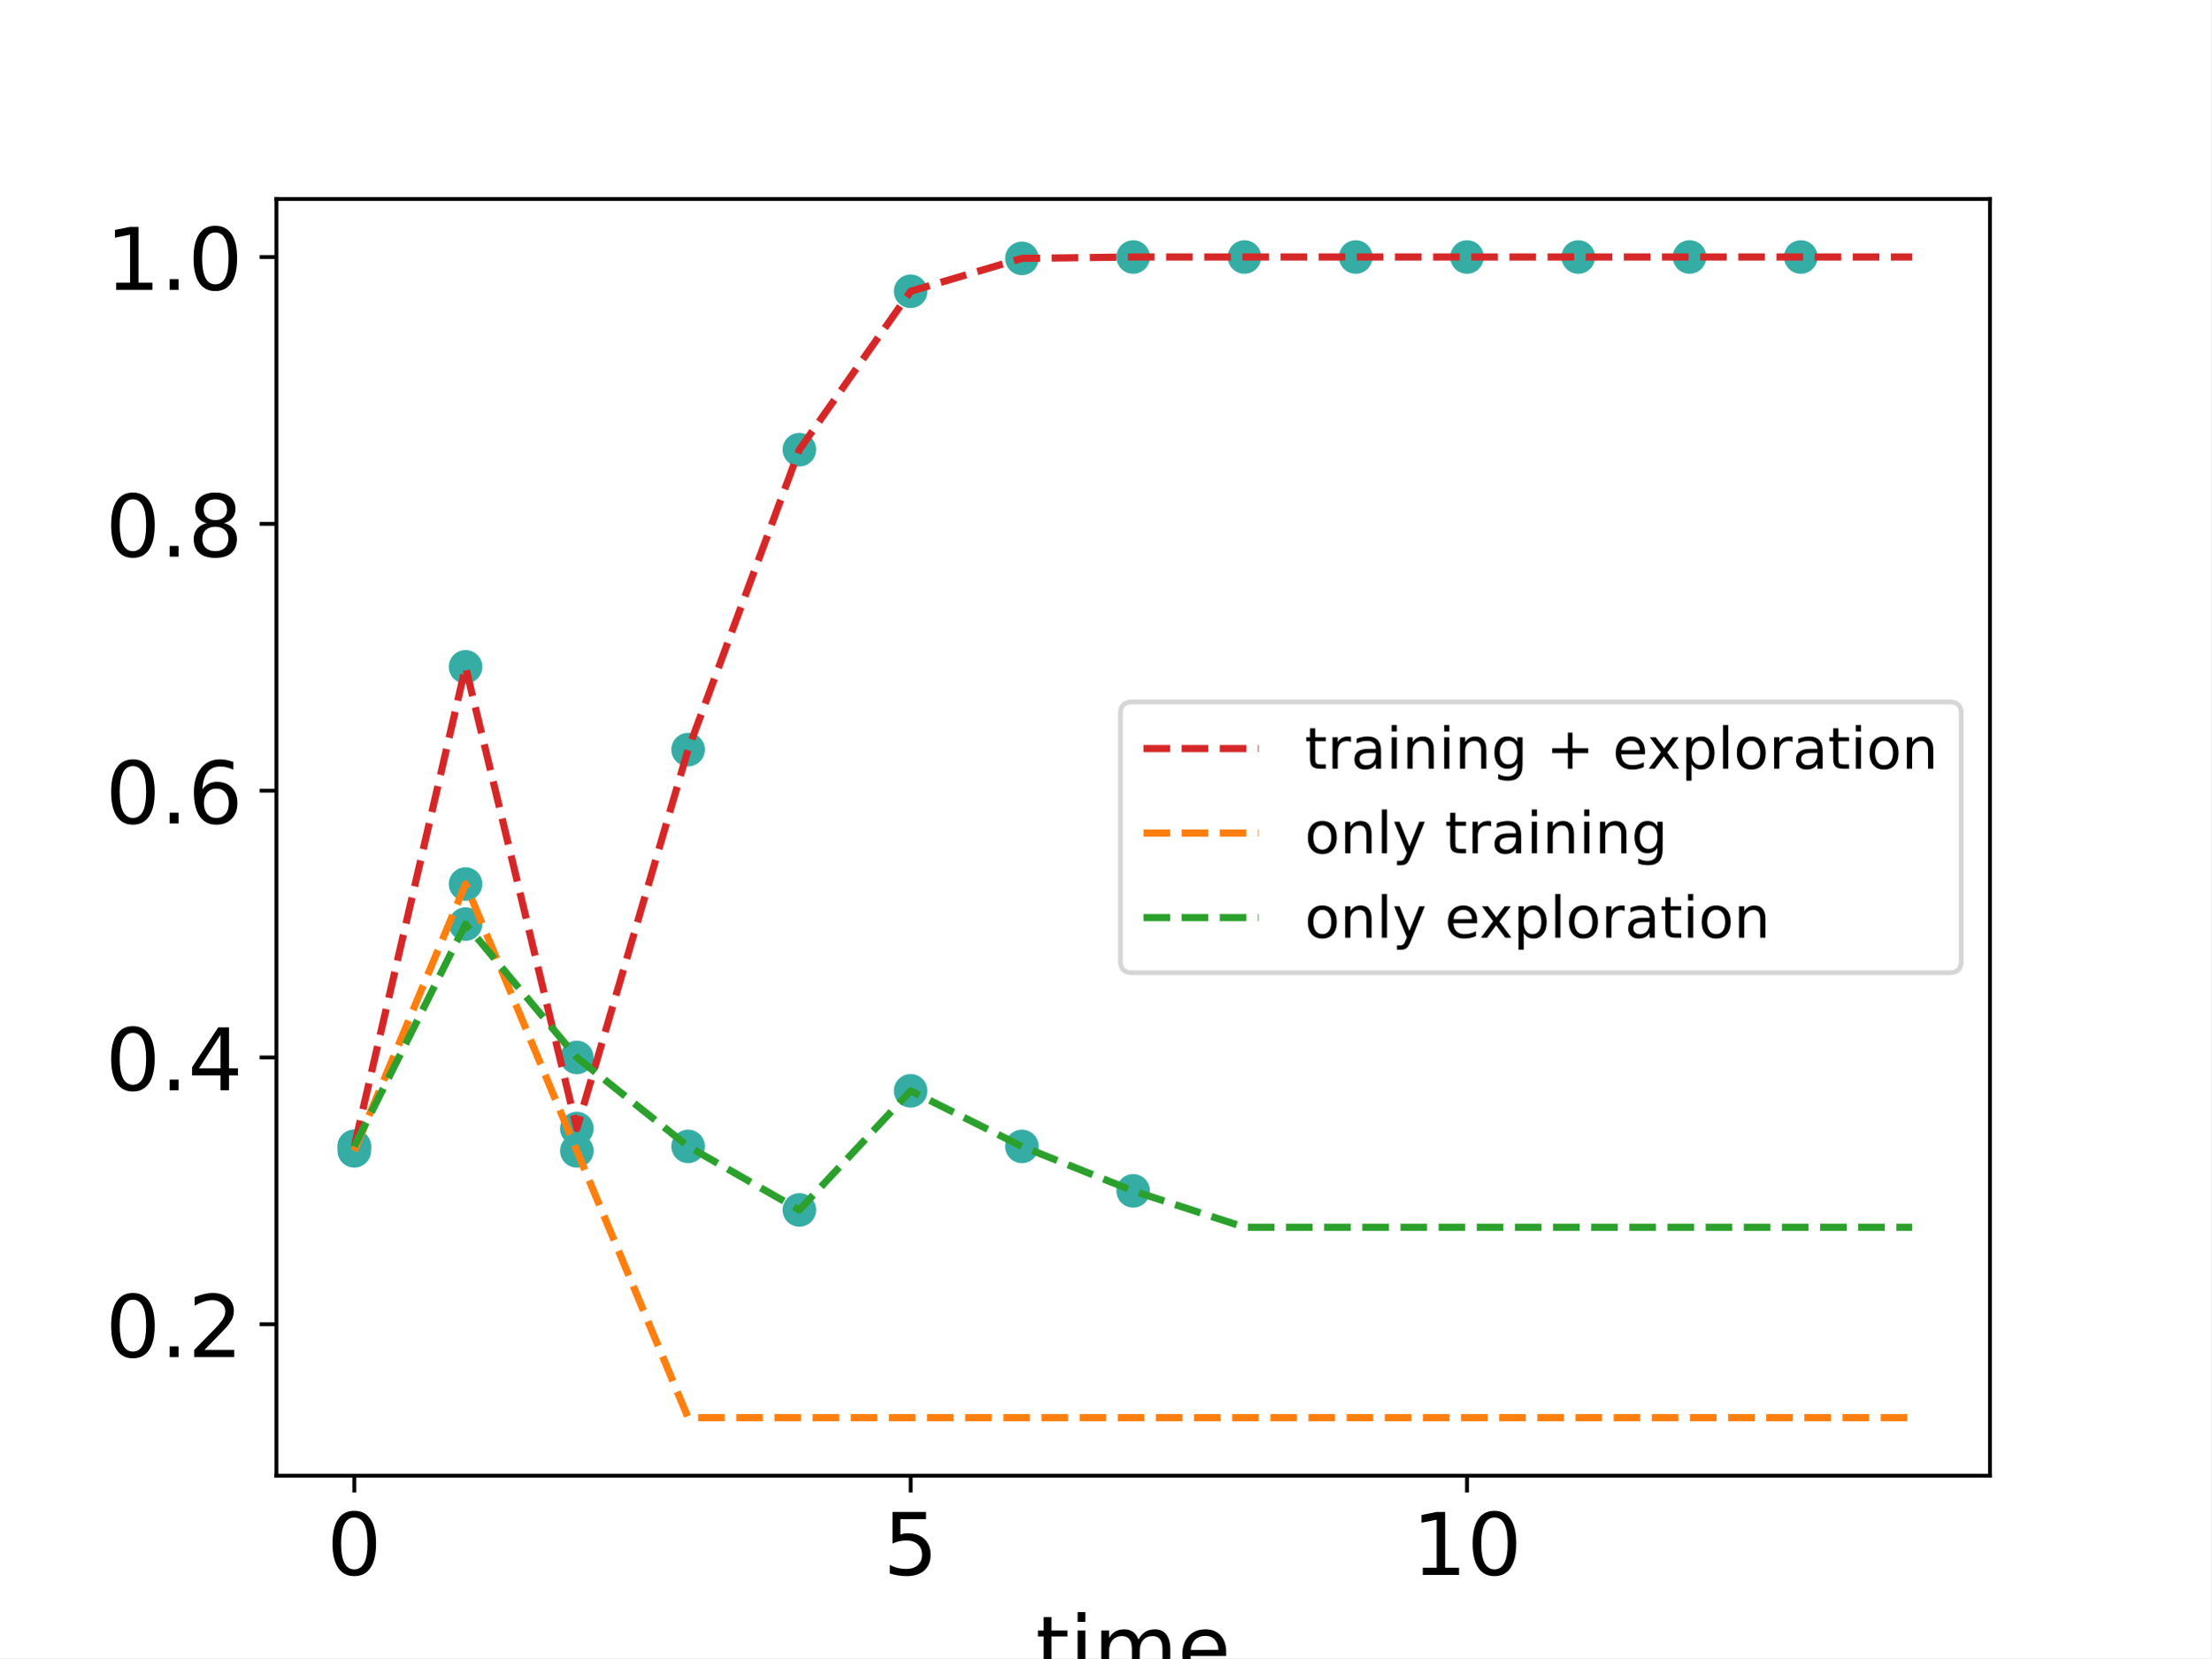
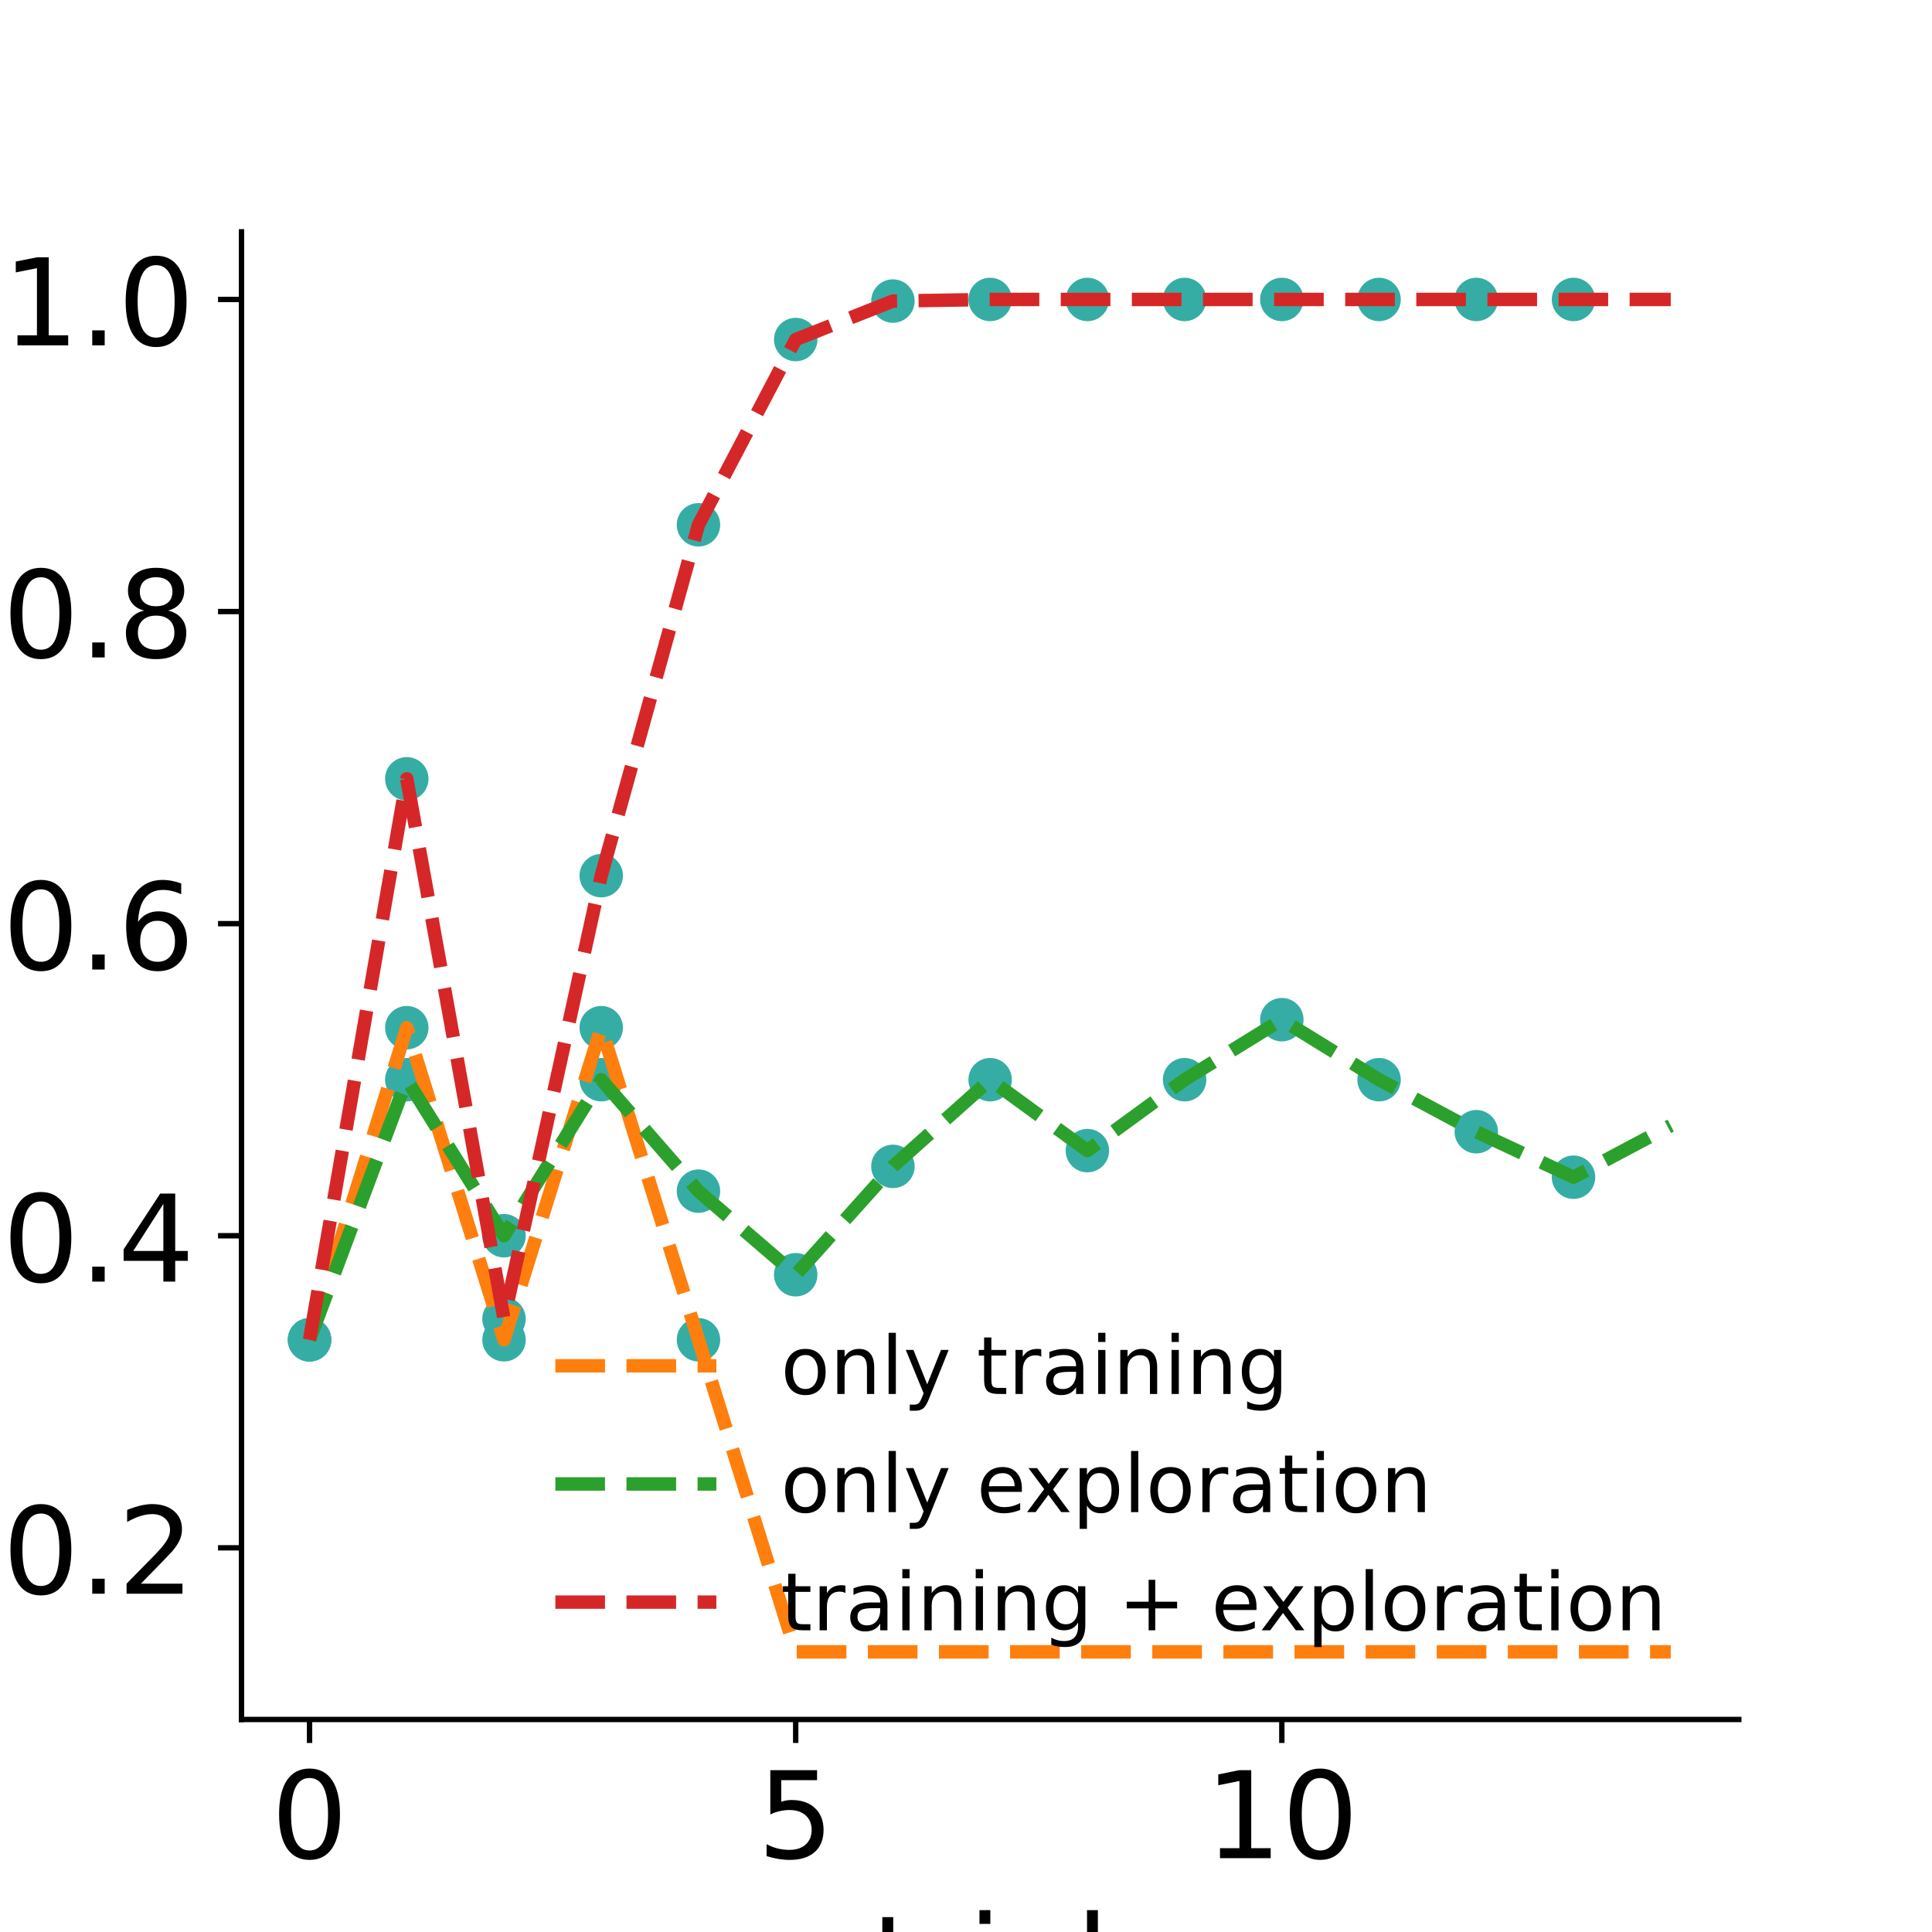
- <svg xmlns="http://www.w3.org/2000/svg" xmlns:xlink="http://www.w3.org/1999/xlink" width="460.8pt" height="345.6pt" viewBox="0 0 460.8 345.6" version="1.1">
+ <svg xmlns="http://www.w3.org/2000/svg" xmlns:xlink="http://www.w3.org/1999/xlink" width="288pt" height="288pt" viewBox="0 0 288 288" version="1.1">
  <defs>
    <style type="text/css">*{stroke-linejoin: round; stroke-linecap: butt}</style>
  </defs>
  <g id="figure_1">
    <g id="patch_1">
-       <path d="M 0 345.6  L 460.8 345.6  L 460.8 0  L 0 0  z " style="fill: #ffffff" />
+       <path d="M 0 288  L 288 288  L 288 0  L 0 0  z " style="fill: #ffffff" />
    </g>
    <g id="axes_1">
      <g id="patch_2">
-         <path d="M 57.6 307.584  L 414.72 307.584  L 414.72 41.472  L 57.6 41.472  z " style="fill: #ffffff" />
+         <path d="M 36 256.32  L 259.2 256.32  L 259.2 34.56  L 36 34.56  z " style="fill: #ffffff" />
      </g>
      <g id="PathCollection_1">
        <defs>
-           <path id="mfaa77d0d92" d="M 0 3  C 0.796 3 1.559 2.684 2.121 2.121  C 2.684 1.559 3 0.796 3 0  C 3 -0.796 2.684 -1.559 2.121 -2.121  C 1.559 -2.684 0.796 -3 0 -3  C -0.796 -3 -1.559 -2.684 -2.121 -2.121  C -2.684 -1.559 -3 -0.796 -3 0  C -3 0.796 -2.684 1.559 -2.121 2.121  C -1.559 2.684 -0.796 3 0 3  z " style="stroke: #36ada4" />
+           <path id="m52ed517018" d="M 0 2.739  C 0.726 2.739 1.423 2.45 1.936 1.936  C 2.45 1.423 2.739 0.726 2.739 0  C 2.739 -0.726 2.45 -1.423 1.936 -1.936  C 1.423 -2.45 0.726 -2.739 0 -2.739  C -0.726 -2.739 -1.423 -2.45 -1.936 -1.936  C -2.45 -1.423 -2.739 -0.726 -2.739 0  C -2.739 0.726 -2.45 1.423 -1.936 1.936  C -1.423 2.45 -0.726 2.739 0 2.739  z " style="stroke: #36ada4" />
        </defs>
-         <g clip-path="url(#p5a0952c502)">
-           <use xlink:href="#mfaa77d0d92" x="73.833" y="238.957" style="fill: #36ada4; stroke: #36ada4" />
-           <use xlink:href="#mfaa77d0d92" x="97.022" y="138.986" style="fill: #36ada4; stroke: #36ada4" />
-           <use xlink:href="#mfaa77d0d92" x="120.212" y="235.23" style="fill: #36ada4; stroke: #36ada4" />
-           <use xlink:href="#mfaa77d0d92" x="143.402" y="156.246" style="fill: #36ada4; stroke: #36ada4" />
-           <use xlink:href="#mfaa77d0d92" x="166.591" y="93.726" style="fill: #36ada4; stroke: #36ada4" />
-           <use xlink:href="#mfaa77d0d92" x="189.781" y="60.71" style="fill: #36ada4; stroke: #36ada4" />
-           <use xlink:href="#mfaa77d0d92" x="212.97" y="53.851" style="fill: #36ada4; stroke: #36ada4" />
-           <use xlink:href="#mfaa77d0d92" x="236.16" y="53.568" style="fill: #36ada4; stroke: #36ada4" />
-           <use xlink:href="#mfaa77d0d92" x="259.35" y="53.568" style="fill: #36ada4; stroke: #36ada4" />
-           <use xlink:href="#mfaa77d0d92" x="282.539" y="53.568" style="fill: #36ada4; stroke: #36ada4" />
-           <use xlink:href="#mfaa77d0d92" x="305.729" y="53.568" style="fill: #36ada4; stroke: #36ada4" />
-           <use xlink:href="#mfaa77d0d92" x="328.918" y="53.568" style="fill: #36ada4; stroke: #36ada4" />
-           <use xlink:href="#mfaa77d0d92" x="352.108" y="53.568" style="fill: #36ada4; stroke: #36ada4" />
-           <use xlink:href="#mfaa77d0d92" x="375.298" y="53.568" style="fill: #36ada4; stroke: #36ada4" />
+         <g clip-path="url(#p198fd8571a)">
+           <use xlink:href="#m52ed517018" x="46.145" y="199.717" style="fill: #36ada4; stroke: #36ada4" />
+           <use xlink:href="#m52ed517018" x="60.639" y="153.194" style="fill: #36ada4; stroke: #36ada4" />
+           <use xlink:href="#m52ed517018" x="75.132" y="199.717" style="fill: #36ada4; stroke: #36ada4" />
+           <use xlink:href="#m52ed517018" x="89.626" y="153.194" style="fill: #36ada4; stroke: #36ada4" />
+           <use xlink:href="#m52ed517018" x="104.119" y="199.717" style="fill: #36ada4; stroke: #36ada4" />
        </g>
      </g>
      <g id="PathCollection_2">
-         <g clip-path="url(#p5a0952c502)">
-           <use xlink:href="#mfaa77d0d92" x="73.833" y="239.874" style="fill: #36ada4; stroke: #36ada4" />
-           <use xlink:href="#mfaa77d0d92" x="97.022" y="184.26" style="fill: #36ada4; stroke: #36ada4" />
-           <use xlink:href="#mfaa77d0d92" x="120.212" y="239.874" style="fill: #36ada4; stroke: #36ada4" />
+         <g clip-path="url(#p198fd8571a)">
+           <use xlink:href="#m52ed517018" x="46.145" y="199.717" style="fill: #36ada4; stroke: #36ada4" />
+           <use xlink:href="#m52ed517018" x="60.639" y="160.948" style="fill: #36ada4; stroke: #36ada4" />
+           <use xlink:href="#m52ed517018" x="75.132" y="184.209" style="fill: #36ada4; stroke: #36ada4" />
+           <use xlink:href="#m52ed517018" x="89.626" y="160.948" style="fill: #36ada4; stroke: #36ada4" />
+           <use xlink:href="#m52ed517018" x="104.119" y="177.563" style="fill: #36ada4; stroke: #36ada4" />
+           <use xlink:href="#m52ed517018" x="118.613" y="190.025" style="fill: #36ada4; stroke: #36ada4" />
+           <use xlink:href="#m52ed517018" x="133.106" y="173.871" style="fill: #36ada4; stroke: #36ada4" />
+           <use xlink:href="#m52ed517018" x="147.6" y="160.948" style="fill: #36ada4; stroke: #36ada4" />
+           <use xlink:href="#m52ed517018" x="162.094" y="171.521" style="fill: #36ada4; stroke: #36ada4" />
+           <use xlink:href="#m52ed517018" x="176.587" y="160.948" style="fill: #36ada4; stroke: #36ada4" />
+           <use xlink:href="#m52ed517018" x="191.081" y="152.001" style="fill: #36ada4; stroke: #36ada4" />
+           <use xlink:href="#m52ed517018" x="205.574" y="160.948" style="fill: #36ada4; stroke: #36ada4" />
+           <use xlink:href="#m52ed517018" x="220.068" y="168.702" style="fill: #36ada4; stroke: #36ada4" />
+           <use xlink:href="#m52ed517018" x="234.561" y="175.486" style="fill: #36ada4; stroke: #36ada4" />
        </g>
      </g>
      <g id="PathCollection_3">
-         <g clip-path="url(#p5a0952c502)">
-           <use xlink:href="#mfaa77d0d92" x="73.833" y="238.947" style="fill: #36ada4; stroke: #36ada4" />
-           <use xlink:href="#mfaa77d0d92" x="97.022" y="192.602" style="fill: #36ada4; stroke: #36ada4" />
-           <use xlink:href="#mfaa77d0d92" x="120.212" y="220.409" style="fill: #36ada4; stroke: #36ada4" />
-           <use xlink:href="#mfaa77d0d92" x="143.402" y="238.947" style="fill: #36ada4; stroke: #36ada4" />
-           <use xlink:href="#mfaa77d0d92" x="166.591" y="252.189" style="fill: #36ada4; stroke: #36ada4" />
-           <use xlink:href="#mfaa77d0d92" x="189.781" y="227.361" style="fill: #36ada4; stroke: #36ada4" />
-           <use xlink:href="#mfaa77d0d92" x="212.97" y="238.947" style="fill: #36ada4; stroke: #36ada4" />
-           <use xlink:href="#mfaa77d0d92" x="236.16" y="248.216" style="fill: #36ada4; stroke: #36ada4" />
+         <g clip-path="url(#p198fd8571a)">
+           <use xlink:href="#m52ed517018" x="46.145" y="199.725" style="fill: #36ada4; stroke: #36ada4" />
+           <use xlink:href="#m52ed517018" x="60.639" y="116.095" style="fill: #36ada4; stroke: #36ada4" />
+           <use xlink:href="#m52ed517018" x="75.132" y="196.608" style="fill: #36ada4; stroke: #36ada4" />
+           <use xlink:href="#m52ed517018" x="89.626" y="130.534" style="fill: #36ada4; stroke: #36ada4" />
+           <use xlink:href="#m52ed517018" x="104.119" y="78.234" style="fill: #36ada4; stroke: #36ada4" />
+           <use xlink:href="#m52ed517018" x="118.613" y="50.614" style="fill: #36ada4; stroke: #36ada4" />
+           <use xlink:href="#m52ed517018" x="133.106" y="44.877" style="fill: #36ada4; stroke: #36ada4" />
+           <use xlink:href="#m52ed517018" x="147.6" y="44.64" style="fill: #36ada4; stroke: #36ada4" />
+           <use xlink:href="#m52ed517018" x="162.094" y="44.64" style="fill: #36ada4; stroke: #36ada4" />
+           <use xlink:href="#m52ed517018" x="176.587" y="44.64" style="fill: #36ada4; stroke: #36ada4" />
+           <use xlink:href="#m52ed517018" x="191.081" y="44.64" style="fill: #36ada4; stroke: #36ada4" />
+           <use xlink:href="#m52ed517018" x="205.574" y="44.64" style="fill: #36ada4; stroke: #36ada4" />
+           <use xlink:href="#m52ed517018" x="220.068" y="44.64" style="fill: #36ada4; stroke: #36ada4" />
+           <use xlink:href="#m52ed517018" x="234.561" y="44.64" style="fill: #36ada4; stroke: #36ada4" />
        </g>
      </g>
      <g id="matplotlib.axis_1">
        <g id="xtick_1">
          <g id="line2d_1">
            <defs>
-               <path id="m9260bbc7d4" d="M 0 0  L 0 3.5  " style="stroke: #000000; stroke-width: 0.8" />
-             </defs>
-             <g>
-               <use xlink:href="#m9260bbc7d4" x="73.833" y="307.584" style="stroke: #000000; stroke-width: 0.8" />
+               <path id="m0d0c65e88c" d="M 0 0  L 0 3.5  " style="stroke: #000000; stroke-width: 0.8" />
+             </defs>
+             <g>
+               <use xlink:href="#m0d0c65e88c" x="46.145" y="256.32" style="stroke: #000000; stroke-width: 0.8" />
            </g>
          </g>
          <g id="text_1">
-             <g transform="translate(68.10648 328.2612) scale(0.18 -0.18)">
+             <g transform="translate(40.4192 276.9972) scale(0.18 -0.18)">
              <defs>
                <path id="DejaVuSans-30" d="M 2034 4250  Q 1547 4250 1301 3770  Q 1056 3291 1056 2328  Q 1056 1369 1301 889  Q 1547 409 2034 409  Q 2525 409 2770 889  Q 3016 1369 3016 2328  Q 3016 3291 2770 3770  Q 2525 4250 2034 4250  z M 2034 4750  Q 2819 4750 3233 4129  Q 3647 3509 3647 2328  Q 3647 1150 3233 529  Q 2819 -91 2034 -91  Q 1250 -91 836 529  Q 422 1150 422 2328  Q 422 3509 836 4129  Q 1250 4750 2034 4750  z " transform="scale(0.015625)" />
              </defs>
              <use xlink:href="#DejaVuSans-30" />
            </g>
          </g>
        </g>
        <g id="xtick_2">
          <g id="line2d_2">
            <g>
-               <use xlink:href="#m9260bbc7d4" x="189.781" y="307.584" style="stroke: #000000; stroke-width: 0.8" />
+               <use xlink:href="#m0d0c65e88c" x="118.613" y="256.32" style="stroke: #000000; stroke-width: 0.8" />
            </g>
          </g>
          <g id="text_2">
-             <g transform="translate(184.0545 328.2612) scale(0.18 -0.18)">
+             <g transform="translate(112.8867 276.9972) scale(0.18 -0.18)">
              <defs>
                <path id="DejaVuSans-35" d="M 691 4666  L 3169 4666  L 3169 4134  L 1269 4134  L 1269 2991  Q 1406 3038 1543 3061  Q 1681 3084 1819 3084  Q 2600 3084 3056 2656  Q 3513 2228 3513 1497  Q 3513 744 3044 326  Q 2575 -91 1722 -91  Q 1428 -91 1123 -41  Q 819 9 494 109  L 494 744  Q 775 591 1075 516  Q 1375 441 1709 441  Q 2250 441 2565 725  Q 2881 1009 2881 1497  Q 2881 1984 2565 2268  Q 2250 2553 1709 2553  Q 1456 2553 1204 2497  Q 953 2441 691 2322  L 691 4666  z " transform="scale(0.015625)" />
              </defs>
              <use xlink:href="#DejaVuSans-35" />
            </g>
          </g>
        </g>
        <g id="xtick_3">
          <g id="line2d_3">
            <g>
-               <use xlink:href="#m9260bbc7d4" x="305.729" y="307.584" style="stroke: #000000; stroke-width: 0.8" />
+               <use xlink:href="#m0d0c65e88c" x="191.081" y="256.32" style="stroke: #000000; stroke-width: 0.8" />
            </g>
          </g>
          <g id="text_3">
-             <g transform="translate(294.2763 328.2612) scale(0.18 -0.18)">
+             <g transform="translate(179.628 276.9972) scale(0.18 -0.18)">
              <defs>
                <path id="DejaVuSans-31" d="M 794 531  L 1825 531  L 1825 4091  L 703 3866  L 703 4441  L 1819 4666  L 2450 4666  L 2450 531  L 3481 531  L 3481 0  L 794 0  L 794 531  z " transform="scale(0.015625)" />
              </defs>
              <use xlink:href="#DejaVuSans-31" />
              <use xlink:href="#DejaVuSans-30" transform="translate(63.62305 0)" />
            </g>
          </g>
        </g>
        <g id="text_4">
-           <g transform="translate(215.827 349.6818) scale(0.18 -0.18)">
+           <g transform="translate(129.8559 298.4178) scale(0.18 -0.18)">
            <defs>
              <path id="DejaVuSans-74" d="M 1172 4494  L 1172 3500  L 2356 3500  L 2356 3053  L 1172 3053  L 1172 1153  Q 1172 725 1289 603  Q 1406 481 1766 481  L 2356 481  L 2356 0  L 1766 0  Q 1100 0 847 248  Q 594 497 594 1153  L 594 3053  L 172 3053  L 172 3500  L 594 3500  L 594 4494  L 1172 4494  z " transform="scale(0.015625)" />
+               <path id="DejaVuSans-72" d="M 2631 2963  Q 2534 3019 2420 3045  Q 2306 3072 2169 3072  Q 1681 3072 1420 2755  Q 1159 2438 1159 1844  L 1159 0  L 581 0  L 581 3500  L 1159 3500  L 1159 2956  Q 1341 3275 1631 3429  Q 1922 3584 2338 3584  Q 2397 3584 2469 3576  Q 2541 3569 2628 3553  L 2631 2963  z " transform="scale(0.015625)" />
              <path id="DejaVuSans-69" d="M 603 3500  L 1178 3500  L 1178 0  L 603 0  L 603 3500  z M 603 4863  L 1178 4863  L 1178 4134  L 603 4134  L 603 4863  z " transform="scale(0.015625)" />
-               <path id="DejaVuSans-6d" d="M 3328 2828  Q 3544 3216 3844 3400  Q 4144 3584 4550 3584  Q 5097 3584 5394 3201  Q 5691 2819 5691 2113  L 5691 0  L 5113 0  L 5113 2094  Q 5113 2597 4934 2840  Q 4756 3084 4391 3084  Q 3944 3084 3684 2787  Q 3425 2491 3425 1978  L 3425 0  L 2847 0  L 2847 2094  Q 2847 2600 2669 2842  Q 2491 3084 2119 3084  Q 1678 3084 1418 2786  Q 1159 2488 1159 1978  L 1159 0  L 581 0  L 581 3500  L 1159 3500  L 1159 2956  Q 1356 3278 1631 3431  Q 1906 3584 2284 3584  Q 2666 3584 2933 3390  Q 3200 3197 3328 2828  z " transform="scale(0.015625)" />
-               <path id="DejaVuSans-65" d="M 3597 1894  L 3597 1613  L 953 1613  Q 991 1019 1311 708  Q 1631 397 2203 397  Q 2534 397 2845 478  Q 3156 559 3463 722  L 3463 178  Q 3153 47 2828 -22  Q 2503 -91 2169 -91  Q 1331 -91 842 396  Q 353 884 353 1716  Q 353 2575 817 3079  Q 1281 3584 2069 3584  Q 2775 3584 3186 3129  Q 3597 2675 3597 1894  z M 3022 2063  Q 3016 2534 2758 2815  Q 2500 3097 2075 3097  Q 1594 3097 1305 2825  Q 1016 2553 972 2059  L 3022 2063  z " transform="scale(0.015625)" />
+               <path id="DejaVuSans-61" d="M 2194 1759  Q 1497 1759 1228 1600  Q 959 1441 959 1056  Q 959 750 1161 570  Q 1363 391 1709 391  Q 2188 391 2477 730  Q 2766 1069 2766 1631  L 2766 1759  L 2194 1759  z M 3341 1997  L 3341 0  L 2766 0  L 2766 531  Q 2569 213 2275 61  Q 1981 -91 1556 -91  Q 1019 -91 701 211  Q 384 513 384 1019  Q 384 1609 779 1909  Q 1175 2209 1959 2209  L 2766 2209  L 2766 2266  Q 2766 2663 2505 2880  Q 2244 3097 1772 3097  Q 1472 3097 1187 3025  Q 903 2953 641 2809  L 641 3341  Q 956 3463 1253 3523  Q 1550 3584 1831 3584  Q 2591 3584 2966 3190  Q 3341 2797 3341 1997  z " transform="scale(0.015625)" />
+               <path id="DejaVuSans-6c" d="M 603 4863  L 1178 4863  L 1178 0  L 603 0  L 603 4863  z " transform="scale(0.015625)" />
            </defs>
            <use xlink:href="#DejaVuSans-74" />
-             <use xlink:href="#DejaVuSans-69" transform="translate(39.20898 0)" />
-             <use xlink:href="#DejaVuSans-6d" transform="translate(66.99219 0)" />
-             <use xlink:href="#DejaVuSans-65" transform="translate(164.4043 0)" />
+             <use xlink:href="#DejaVuSans-72" transform="translate(39.20898 0)" />
+             <use xlink:href="#DejaVuSans-69" transform="translate(80.32227 0)" />
+             <use xlink:href="#DejaVuSans-61" transform="translate(108.1055 0)" />
+             <use xlink:href="#DejaVuSans-6c" transform="translate(169.3848 0)" />
          </g>
        </g>
      </g>
      <g id="matplotlib.axis_2">
        <g id="ytick_1">
          <g id="line2d_4">
            <defs>
-               <path id="m7f53681046" d="M 0 0  L -3.5 0  " style="stroke: #000000; stroke-width: 0.8" />
-             </defs>
-             <g>
-               <use xlink:href="#m7f53681046" x="57.6" y="276.023" style="stroke: #000000; stroke-width: 0.8" />
+               <path id="mc555204156" d="M 0 0  L -3.5 0  " style="stroke: #000000; stroke-width: 0.8" />
+             </defs>
+             <g>
+               <use xlink:href="#mc555204156" x="36" y="230.732" style="stroke: #000000; stroke-width: 0.8" />
            </g>
          </g>
          <g id="text_5">
-             <g transform="translate(21.97437 282.8618) scale(0.18 -0.18)">
+             <g transform="translate(0.374375 237.5709) scale(0.18 -0.18)">
              <defs>
                <path id="DejaVuSans-2e" d="M 684 794  L 1344 794  L 1344 0  L 684 0  L 684 794  z " transform="scale(0.015625)" />
                <path id="DejaVuSans-32" d="M 1228 531  L 3431 531  L 3431 0  L 469 0  L 469 531  Q 828 903 1448 1529  Q 2069 2156 2228 2338  Q 2531 2678 2651 2914  Q 2772 3150 2772 3378  Q 2772 3750 2511 3984  Q 2250 4219 1831 4219  Q 1534 4219 1204 4116  Q 875 4013 500 3803  L 500 4441  Q 881 4594 1212 4672  Q 1544 4750 1819 4750  Q 2544 4750 2975 4387  Q 3406 4025 3406 3419  Q 3406 3131 3298 2873  Q 3191 2616 2906 2266  Q 2828 2175 2409 1742  Q 1991 1309 1228 531  z " transform="scale(0.015625)" />
              </defs>
              <use xlink:href="#DejaVuSans-30" />
              <use xlink:href="#DejaVuSans-2e" transform="translate(63.62305 0)" />
              <use xlink:href="#DejaVuSans-32" transform="translate(95.41016 0)" />
            </g>
          </g>
        </g>
        <g id="ytick_2">
          <g id="line2d_5">
            <g>
-               <use xlink:href="#m7f53681046" x="57.6" y="220.409" style="stroke: #000000; stroke-width: 0.8" />
+               <use xlink:href="#mc555204156" x="36" y="184.209" style="stroke: #000000; stroke-width: 0.8" />
            </g>
          </g>
          <g id="text_6">
-             <g transform="translate(21.97437 227.248) scale(0.18 -0.18)">
+             <g transform="translate(0.374375 191.0478) scale(0.18 -0.18)">
              <defs>
                <path id="DejaVuSans-34" d="M 2419 4116  L 825 1625  L 2419 1625  L 2419 4116  z M 2253 4666  L 3047 4666  L 3047 1625  L 3713 1625  L 3713 1100  L 3047 1100  L 3047 0  L 2419 0  L 2419 1100  L 313 1100  L 313 1709  L 2253 4666  z " transform="scale(0.015625)" />
              </defs>
              <use xlink:href="#DejaVuSans-30" />
              <use xlink:href="#DejaVuSans-2e" transform="translate(63.62305 0)" />
              <use xlink:href="#DejaVuSans-34" transform="translate(95.41016 0)" />
            </g>
          </g>
        </g>
        <g id="ytick_3">
          <g id="line2d_6">
            <g>
-               <use xlink:href="#m7f53681046" x="57.6" y="164.796" style="stroke: #000000; stroke-width: 0.8" />
+               <use xlink:href="#mc555204156" x="36" y="137.686" style="stroke: #000000; stroke-width: 0.8" />
            </g>
          </g>
          <g id="text_7">
-             <g transform="translate(21.97437 171.6342) scale(0.18 -0.18)">
+             <g transform="translate(0.374375 144.5247) scale(0.18 -0.18)">
              <defs>
                <path id="DejaVuSans-36" d="M 2113 2584  Q 1688 2584 1439 2293  Q 1191 2003 1191 1497  Q 1191 994 1439 701  Q 1688 409 2113 409  Q 2538 409 2786 701  Q 3034 994 3034 1497  Q 3034 2003 2786 2293  Q 2538 2584 2113 2584  z M 3366 4563  L 3366 3988  Q 3128 4100 2886 4159  Q 2644 4219 2406 4219  Q 1781 4219 1451 3797  Q 1122 3375 1075 2522  Q 1259 2794 1537 2939  Q 1816 3084 2150 3084  Q 2853 3084 3261 2657  Q 3669 2231 3669 1497  Q 3669 778 3244 343  Q 2819 -91 2113 -91  Q 1303 -91 875 529  Q 447 1150 447 2328  Q 447 3434 972 4092  Q 1497 4750 2381 4750  Q 2619 4750 2861 4703  Q 3103 4656 3366 4563  z " transform="scale(0.015625)" />
              </defs>
              <use xlink:href="#DejaVuSans-30" />
              <use xlink:href="#DejaVuSans-2e" transform="translate(63.62305 0)" />
              <use xlink:href="#DejaVuSans-36" transform="translate(95.41016 0)" />
            </g>
          </g>
        </g>
        <g id="ytick_4">
          <g id="line2d_7">
            <g>
-               <use xlink:href="#m7f53681046" x="57.6" y="109.182" style="stroke: #000000; stroke-width: 0.8" />
+               <use xlink:href="#mc555204156" x="36" y="91.163" style="stroke: #000000; stroke-width: 0.8" />
            </g>
          </g>
          <g id="text_8">
-             <g transform="translate(21.97437 116.0204) scale(0.18 -0.18)">
+             <g transform="translate(0.374375 98.00167) scale(0.18 -0.18)">
              <defs>
                <path id="DejaVuSans-38" d="M 2034 2216  Q 1584 2216 1326 1975  Q 1069 1734 1069 1313  Q 1069 891 1326 650  Q 1584 409 2034 409  Q 2484 409 2743 651  Q 3003 894 3003 1313  Q 3003 1734 2745 1975  Q 2488 2216 2034 2216  z M 1403 2484  Q 997 2584 770 2862  Q 544 3141 544 3541  Q 544 4100 942 4425  Q 1341 4750 2034 4750  Q 2731 4750 3128 4425  Q 3525 4100 3525 3541  Q 3525 3141 3298 2862  Q 3072 2584 2669 2484  Q 3125 2378 3379 2068  Q 3634 1759 3634 1313  Q 3634 634 3220 271  Q 2806 -91 2034 -91  Q 1263 -91 848 271  Q 434 634 434 1313  Q 434 1759 690 2068  Q 947 2378 1403 2484  z M 1172 3481  Q 1172 3119 1398 2916  Q 1625 2713 2034 2713  Q 2441 2713 2670 2916  Q 2900 3119 2900 3481  Q 2900 3844 2670 4047  Q 2441 4250 2034 4250  Q 1625 4250 1398 4047  Q 1172 3844 1172 3481  z " transform="scale(0.015625)" />
              </defs>
              <use xlink:href="#DejaVuSans-30" />
              <use xlink:href="#DejaVuSans-2e" transform="translate(63.62305 0)" />
              <use xlink:href="#DejaVuSans-38" transform="translate(95.41016 0)" />
            </g>
          </g>
        </g>
        <g id="ytick_5">
          <g id="line2d_8">
            <g>
-               <use xlink:href="#m7f53681046" x="57.6" y="53.568" style="stroke: #000000; stroke-width: 0.8" />
+               <use xlink:href="#mc555204156" x="36" y="44.64" style="stroke: #000000; stroke-width: 0.8" />
            </g>
          </g>
          <g id="text_9">
-             <g transform="translate(21.97437 60.40659) scale(0.18 -0.18)">
+             <g transform="translate(0.374375 51.47859) scale(0.18 -0.18)">
              <use xlink:href="#DejaVuSans-31" />
              <use xlink:href="#DejaVuSans-2e" transform="translate(63.62305 0)" />
              <use xlink:href="#DejaVuSans-30" transform="translate(95.41016 0)" />
            </g>
          </g>
        </g>
      </g>
      <g id="line2d_9">
-         <path d="M 73.833 238.957  L 97.022 138.986  L 120.212 235.23  L 143.402 156.246  L 166.591 93.726  L 189.781 60.71  L 212.97 53.851  L 236.16 53.568  L 259.35 53.568  L 282.539 53.568  L 305.729 53.568  L 328.918 53.568  L 352.108 53.568  L 375.298 53.568  L 398.487 53.568  " clip-path="url(#p5a0952c502)" style="fill: none; stroke-dasharray: 5.55,2.4; stroke-dashoffset: 0; stroke: #d62728; stroke-width: 1.5" />
+         <path d="M 46.145 199.717  L 60.639 153.194  L 75.132 199.717  L 89.626 153.194  L 104.119 199.717  L 118.613 246.24  L 133.106 246.24  L 147.6 246.24  L 162.094 246.24  L 176.587 246.24  L 191.081 246.24  L 205.574 246.24  L 220.068 246.24  L 234.561 246.24  L 249.055 246.24  " clip-path="url(#p198fd8571a)" style="fill: none; stroke-dasharray: 7.4,3.2; stroke-dashoffset: 0; stroke: #ff7f0e; stroke-width: 2" />
      </g>
      <g id="line2d_10">
-         <path d="M 73.833 239.874  L 97.022 184.26  L 120.212 239.874  L 143.402 295.488  L 166.591 295.488  L 189.781 295.488  L 212.97 295.488  L 236.16 295.488  L 259.35 295.488  L 282.539 295.488  L 305.729 295.488  L 328.918 295.488  L 352.108 295.488  L 375.298 295.488  L 398.487 295.488  " clip-path="url(#p5a0952c502)" style="fill: none; stroke-dasharray: 5.55,2.4; stroke-dashoffset: 0; stroke: #ff7f0e; stroke-width: 1.5" />
+         <path d="M 46.145 199.717  L 60.639 160.948  L 75.132 184.209  L 89.626 160.948  L 104.119 177.563  L 118.613 190.025  L 133.106 173.871  L 147.6 160.948  L 162.094 171.521  L 176.587 160.948  L 191.081 152.001  L 205.574 160.948  L 220.068 168.702  L 234.561 175.486  L 249.055 167.789  " clip-path="url(#p198fd8571a)" style="fill: none; stroke-dasharray: 7.4,3.2; stroke-dashoffset: 0; stroke: #2ca02c; stroke-width: 2" />
      </g>
      <g id="line2d_11">
-         <path d="M 73.833 238.947  L 97.022 192.602  L 120.212 220.409  L 143.402 238.947  L 166.591 252.189  L 189.781 227.361  L 212.97 238.947  L 236.16 248.216  L 259.35 255.8  L 282.539 255.8  L 305.729 255.8  L 328.918 255.8  L 352.108 255.8  L 375.298 255.8  L 398.487 255.8  " clip-path="url(#p5a0952c502)" style="fill: none; stroke-dasharray: 5.55,2.4; stroke-dashoffset: 0; stroke: #2ca02c; stroke-width: 1.5" />
+         <path d="M 46.145 199.725  L 60.639 116.095  L 75.132 196.608  L 89.626 130.534  L 104.119 78.234  L 118.613 50.614  L 133.106 44.877  L 147.6 44.64  L 162.094 44.64  L 176.587 44.64  L 191.081 44.64  L 205.574 44.64  L 220.068 44.64  L 234.561 44.64  L 249.055 44.64  " clip-path="url(#p198fd8571a)" style="fill: none; stroke-dasharray: 7.4,3.2; stroke-dashoffset: 0; stroke: #d62728; stroke-width: 2" />
      </g>
      <g id="patch_3">
-         <path d="M 57.6 307.584  L 57.6 41.472  " style="fill: none; stroke: #000000; stroke-width: 0.8; stroke-linejoin: miter; stroke-linecap: square" />
+         <path d="M 36 256.32  L 36 34.56  " style="fill: none; stroke: #000000; stroke-width: 0.8; stroke-linejoin: miter; stroke-linecap: square" />
      </g>
      <g id="patch_4">
-         <path d="M 414.72 307.584  L 414.72 41.472  " style="fill: none; stroke: #000000; stroke-width: 0.8; stroke-linejoin: miter; stroke-linecap: square" />
-       </g>
-       <g id="patch_5">
-         <path d="M 57.6 307.584  L 414.72 307.584  " style="fill: none; stroke: #000000; stroke-width: 0.8; stroke-linejoin: miter; stroke-linecap: square" />
-       </g>
-       <g id="patch_6">
-         <path d="M 57.6 41.472  L 414.72 41.472  " style="fill: none; stroke: #000000; stroke-width: 0.8; stroke-linejoin: miter; stroke-linecap: square" />
+         <path d="M 36 256.32  L 259.2 256.32  " style="fill: none; stroke: #000000; stroke-width: 0.8; stroke-linejoin: miter; stroke-linecap: square" />
      </g>
      <g id="legend_1">
-         <g id="patch_7">
-           <path d="M 235.907 202.749  L 406.32 202.749  Q 408.72 202.749 408.72 200.349  L 408.72 148.707  Q 408.72 146.307 406.32 146.307  L 235.907 146.307  Q 233.507 146.307 233.507 148.707  L 233.507 200.349  Q 233.507 202.749 235.907 202.749  z " style="fill: #ffffff; opacity: 0.8; stroke: #cccccc; stroke-linejoin: miter" />
-         </g>
        <g id="line2d_12">
-           <path d="M 238.307 156.025  L 250.307 156.025  L 262.307 156.025  " style="fill: none; stroke-dasharray: 5.55,2.4; stroke-dashoffset: 0; stroke: #d62728; stroke-width: 1.5" />
+           <path d="M 82.787 203.597  L 94.787 203.597  L 106.787 203.597  " style="fill: none; stroke-dasharray: 7.4,3.2; stroke-dashoffset: 0; stroke: #ff7f0e; stroke-width: 2" />
        </g>
        <g id="text_10">
-           <g transform="translate(271.9069 160.2255) scale(0.12 -0.12)">
-             <defs>
-               <path id="DejaVuSans-72" d="M 2631 2963  Q 2534 3019 2420 3045  Q 2306 3072 2169 3072  Q 1681 3072 1420 2755  Q 1159 2438 1159 1844  L 1159 0  L 581 0  L 581 3500  L 1159 3500  L 1159 2956  Q 1341 3275 1631 3429  Q 1922 3584 2338 3584  Q 2397 3584 2469 3576  Q 2541 3569 2628 3553  L 2631 2963  z " transform="scale(0.015625)" />
-               <path id="DejaVuSans-61" d="M 2194 1759  Q 1497 1759 1228 1600  Q 959 1441 959 1056  Q 959 750 1161 570  Q 1363 391 1709 391  Q 2188 391 2477 730  Q 2766 1069 2766 1631  L 2766 1759  L 2194 1759  z M 3341 1997  L 3341 0  L 2766 0  L 2766 531  Q 2569 213 2275 61  Q 1981 -91 1556 -91  Q 1019 -91 701 211  Q 384 513 384 1019  Q 384 1609 779 1909  Q 1175 2209 1959 2209  L 2766 2209  L 2766 2266  Q 2766 2663 2505 2880  Q 2244 3097 1772 3097  Q 1472 3097 1187 3025  Q 903 2953 641 2809  L 641 3341  Q 956 3463 1253 3523  Q 1550 3584 1831 3584  Q 2591 3584 2966 3190  Q 3341 2797 3341 1997  z " transform="scale(0.015625)" />
+           <g transform="translate(116.3869 207.7969) scale(0.12 -0.12)">
+             <defs>
+               <path id="DejaVuSans-6f" d="M 1959 3097  Q 1497 3097 1228 2736  Q 959 2375 959 1747  Q 959 1119 1226 758  Q 1494 397 1959 397  Q 2419 397 2687 759  Q 2956 1122 2956 1747  Q 2956 2369 2687 2733  Q 2419 3097 1959 3097  z M 1959 3584  Q 2709 3584 3137 3096  Q 3566 2609 3566 1747  Q 3566 888 3137 398  Q 2709 -91 1959 -91  Q 1206 -91 779 398  Q 353 888 353 1747  Q 353 2609 779 3096  Q 1206 3584 1959 3584  z " transform="scale(0.015625)" />
              <path id="DejaVuSans-6e" d="M 3513 2113  L 3513 0  L 2938 0  L 2938 2094  Q 2938 2591 2744 2837  Q 2550 3084 2163 3084  Q 1697 3084 1428 2787  Q 1159 2491 1159 1978  L 1159 0  L 581 0  L 581 3500  L 1159 3500  L 1159 2956  Q 1366 3272 1645 3428  Q 1925 3584 2291 3584  Q 2894 3584 3203 3211  Q 3513 2838 3513 2113  z " transform="scale(0.015625)" />
+               <path id="DejaVuSans-79" d="M 2059 -325  Q 1816 -950 1584 -1140  Q 1353 -1331 966 -1331  L 506 -1331  L 506 -850  L 844 -850  Q 1081 -850 1212 -737  Q 1344 -625 1503 -206  L 1606 56  L 191 3500  L 800 3500  L 1894 763  L 2988 3500  L 3597 3500  L 2059 -325  z " transform="scale(0.015625)" />
+               <path id="DejaVuSans-20" transform="scale(0.015625)" />
              <path id="DejaVuSans-67" d="M 2906 1791  Q 2906 2416 2648 2759  Q 2391 3103 1925 3103  Q 1463 3103 1205 2759  Q 947 2416 947 1791  Q 947 1169 1205 825  Q 1463 481 1925 481  Q 2391 481 2648 825  Q 2906 1169 2906 1791  z M 3481 434  Q 3481 -459 3084 -895  Q 2688 -1331 1869 -1331  Q 1566 -1331 1297 -1286  Q 1028 -1241 775 -1147  L 775 -588  Q 1028 -725 1275 -790  Q 1522 -856 1778 -856  Q 2344 -856 2625 -561  Q 2906 -266 2906 331  L 2906 616  Q 2728 306 2450 153  Q 2172 0 1784 0  Q 1141 0 747 490  Q 353 981 353 1791  Q 353 2603 747 3093  Q 1141 3584 1784 3584  Q 2172 3584 2450 3431  Q 2728 3278 2906 2969  L 2906 3500  L 3481 3500  L 3481 434  z " transform="scale(0.015625)" />
-               <path id="DejaVuSans-20" transform="scale(0.015625)" />
-               <path id="DejaVuSans-2b" d="M 2944 4013  L 2944 2272  L 4684 2272  L 4684 1741  L 2944 1741  L 2944 0  L 2419 0  L 2419 1741  L 678 1741  L 678 2272  L 2419 2272  L 2419 4013  L 2944 4013  z " transform="scale(0.015625)" />
+             </defs>
+             <use xlink:href="#DejaVuSans-6f" />
+             <use xlink:href="#DejaVuSans-6e" transform="translate(61.18164 0)" />
+             <use xlink:href="#DejaVuSans-6c" transform="translate(124.5605 0)" />
+             <use xlink:href="#DejaVuSans-79" transform="translate(152.3438 0)" />
+             <use xlink:href="#DejaVuSans-20" transform="translate(211.5234 0)" />
+             <use xlink:href="#DejaVuSans-74" transform="translate(243.3105 0)" />
+             <use xlink:href="#DejaVuSans-72" transform="translate(282.5195 0)" />
+             <use xlink:href="#DejaVuSans-61" transform="translate(323.6328 0)" />
+             <use xlink:href="#DejaVuSans-69" transform="translate(384.9121 0)" />
+             <use xlink:href="#DejaVuSans-6e" transform="translate(412.6953 0)" />
+             <use xlink:href="#DejaVuSans-69" transform="translate(476.0742 0)" />
+             <use xlink:href="#DejaVuSans-6e" transform="translate(503.8574 0)" />
+             <use xlink:href="#DejaVuSans-67" transform="translate(567.2363 0)" />
+           </g>
+         </g>
+         <g id="line2d_13">
+           <path d="M 82.787 221.211  L 94.787 221.211  L 106.787 221.211  " style="fill: none; stroke-dasharray: 7.4,3.2; stroke-dashoffset: 0; stroke: #2ca02c; stroke-width: 2" />
+         </g>
+         <g id="text_11">
+           <g transform="translate(116.3869 225.4106) scale(0.12 -0.12)">
+             <defs>
+               <path id="DejaVuSans-65" d="M 3597 1894  L 3597 1613  L 953 1613  Q 991 1019 1311 708  Q 1631 397 2203 397  Q 2534 397 2845 478  Q 3156 559 3463 722  L 3463 178  Q 3153 47 2828 -22  Q 2503 -91 2169 -91  Q 1331 -91 842 396  Q 353 884 353 1716  Q 353 2575 817 3079  Q 1281 3584 2069 3584  Q 2775 3584 3186 3129  Q 3597 2675 3597 1894  z M 3022 2063  Q 3016 2534 2758 2815  Q 2500 3097 2075 3097  Q 1594 3097 1305 2825  Q 1016 2553 972 2059  L 3022 2063  z " transform="scale(0.015625)" />
              <path id="DejaVuSans-78" d="M 3513 3500  L 2247 1797  L 3578 0  L 2900 0  L 1881 1375  L 863 0  L 184 0  L 1544 1831  L 300 3500  L 978 3500  L 1906 2253  L 2834 3500  L 3513 3500  z " transform="scale(0.015625)" />
              <path id="DejaVuSans-70" d="M 1159 525  L 1159 -1331  L 581 -1331  L 581 3500  L 1159 3500  L 1159 2969  Q 1341 3281 1617 3432  Q 1894 3584 2278 3584  Q 2916 3584 3314 3078  Q 3713 2572 3713 1747  Q 3713 922 3314 415  Q 2916 -91 2278 -91  Q 1894 -91 1617 61  Q 1341 213 1159 525  z M 3116 1747  Q 3116 2381 2855 2742  Q 2594 3103 2138 3103  Q 1681 3103 1420 2742  Q 1159 2381 1159 1747  Q 1159 1113 1420 752  Q 1681 391 2138 391  Q 2594 391 2855 752  Q 3116 1113 3116 1747  z " transform="scale(0.015625)" />
-               <path id="DejaVuSans-6c" d="M 603 4863  L 1178 4863  L 1178 0  L 603 0  L 603 4863  z " transform="scale(0.015625)" />
-               <path id="DejaVuSans-6f" d="M 1959 3097  Q 1497 3097 1228 2736  Q 959 2375 959 1747  Q 959 1119 1226 758  Q 1494 397 1959 397  Q 2419 397 2687 759  Q 2956 1122 2956 1747  Q 2956 2369 2687 2733  Q 2419 3097 1959 3097  z M 1959 3584  Q 2709 3584 3137 3096  Q 3566 2609 3566 1747  Q 3566 888 3137 398  Q 2709 -91 1959 -91  Q 1206 -91 779 398  Q 353 888 353 1747  Q 353 2609 779 3096  Q 1206 3584 1959 3584  z " transform="scale(0.015625)" />
+             </defs>
+             <use xlink:href="#DejaVuSans-6f" />
+             <use xlink:href="#DejaVuSans-6e" transform="translate(61.18164 0)" />
+             <use xlink:href="#DejaVuSans-6c" transform="translate(124.5605 0)" />
+             <use xlink:href="#DejaVuSans-79" transform="translate(152.3438 0)" />
+             <use xlink:href="#DejaVuSans-20" transform="translate(211.5234 0)" />
+             <use xlink:href="#DejaVuSans-65" transform="translate(243.3105 0)" />
+             <use xlink:href="#DejaVuSans-78" transform="translate(303.084 0)" />
+             <use xlink:href="#DejaVuSans-70" transform="translate(362.2637 0)" />
+             <use xlink:href="#DejaVuSans-6c" transform="translate(425.7402 0)" />
+             <use xlink:href="#DejaVuSans-6f" transform="translate(453.5234 0)" />
+             <use xlink:href="#DejaVuSans-72" transform="translate(514.7051 0)" />
+             <use xlink:href="#DejaVuSans-61" transform="translate(555.8184 0)" />
+             <use xlink:href="#DejaVuSans-74" transform="translate(617.0977 0)" />
+             <use xlink:href="#DejaVuSans-69" transform="translate(656.3066 0)" />
+             <use xlink:href="#DejaVuSans-6f" transform="translate(684.0898 0)" />
+             <use xlink:href="#DejaVuSans-6e" transform="translate(745.2715 0)" />
+           </g>
+         </g>
+         <g id="line2d_14">
+           <path d="M 82.787 238.824  L 94.787 238.824  L 106.787 238.824  " style="fill: none; stroke-dasharray: 7.4,3.2; stroke-dashoffset: 0; stroke: #d62728; stroke-width: 2" />
+         </g>
+         <g id="text_12">
+           <g transform="translate(116.3869 243.0244) scale(0.12 -0.12)">
+             <defs>
+               <path id="DejaVuSans-2b" d="M 2944 4013  L 2944 2272  L 4684 2272  L 4684 1741  L 2944 1741  L 2944 0  L 2419 0  L 2419 1741  L 678 1741  L 678 2272  L 2419 2272  L 2419 4013  L 2944 4013  z " transform="scale(0.015625)" />
            </defs>
            <use xlink:href="#DejaVuSans-74" />
            <use xlink:href="#DejaVuSans-72" transform="translate(39.20898 0)" />
            <use xlink:href="#DejaVuSans-61" transform="translate(80.32227 0)" />
            <use xlink:href="#DejaVuSans-69" transform="translate(141.6016 0)" />
            <use xlink:href="#DejaVuSans-6e" transform="translate(169.3848 0)" />
            <use xlink:href="#DejaVuSans-69" transform="translate(232.7637 0)" />
            <use xlink:href="#DejaVuSans-6e" transform="translate(260.5469 0)" />
            <use xlink:href="#DejaVuSans-67" transform="translate(323.9258 0)" />
            <use xlink:href="#DejaVuSans-20" transform="translate(387.4023 0)" />
            <use xlink:href="#DejaVuSans-2b" transform="translate(419.1895 0)" />
            <use xlink:href="#DejaVuSans-20" transform="translate(502.9785 0)" />
            <use xlink:href="#DejaVuSans-65" transform="translate(534.7656 0)" />
            <use xlink:href="#DejaVuSans-78" transform="translate(594.5391 0)" />
            <use xlink:href="#DejaVuSans-70" transform="translate(653.7188 0)" />
            <use xlink:href="#DejaVuSans-6c" transform="translate(717.1953 0)" />
            <use xlink:href="#DejaVuSans-6f" transform="translate(744.9785 0)" />
            <use xlink:href="#DejaVuSans-72" transform="translate(806.1602 0)" />
            <use xlink:href="#DejaVuSans-61" transform="translate(847.2734 0)" />
            <use xlink:href="#DejaVuSans-74" transform="translate(908.5527 0)" />
            <use xlink:href="#DejaVuSans-69" transform="translate(947.7617 0)" />
            <use xlink:href="#DejaVuSans-6f" transform="translate(975.5449 0)" />
            <use xlink:href="#DejaVuSans-6e" transform="translate(1036.727 0)" />
          </g>
        </g>
-         <g id="line2d_13">
-           <path d="M 238.307 173.639  L 250.307 173.639  L 262.307 173.639  " style="fill: none; stroke-dasharray: 5.55,2.4; stroke-dashoffset: 0; stroke: #ff7f0e; stroke-width: 1.5" />
-         </g>
-         <g id="text_11">
-           <g transform="translate(271.9069 177.8392) scale(0.12 -0.12)">
-             <defs>
-               <path id="DejaVuSans-79" d="M 2059 -325  Q 1816 -950 1584 -1140  Q 1353 -1331 966 -1331  L 506 -1331  L 506 -850  L 844 -850  Q 1081 -850 1212 -737  Q 1344 -625 1503 -206  L 1606 56  L 191 3500  L 800 3500  L 1894 763  L 2988 3500  L 3597 3500  L 2059 -325  z " transform="scale(0.015625)" />
-             </defs>
-             <use xlink:href="#DejaVuSans-6f" />
-             <use xlink:href="#DejaVuSans-6e" transform="translate(61.18164 0)" />
-             <use xlink:href="#DejaVuSans-6c" transform="translate(124.5605 0)" />
-             <use xlink:href="#DejaVuSans-79" transform="translate(152.3438 0)" />
-             <use xlink:href="#DejaVuSans-20" transform="translate(211.5234 0)" />
-             <use xlink:href="#DejaVuSans-74" transform="translate(243.3105 0)" />
-             <use xlink:href="#DejaVuSans-72" transform="translate(282.5195 0)" />
-             <use xlink:href="#DejaVuSans-61" transform="translate(323.6328 0)" />
-             <use xlink:href="#DejaVuSans-69" transform="translate(384.9121 0)" />
-             <use xlink:href="#DejaVuSans-6e" transform="translate(412.6953 0)" />
-             <use xlink:href="#DejaVuSans-69" transform="translate(476.0742 0)" />
-             <use xlink:href="#DejaVuSans-6e" transform="translate(503.8574 0)" />
-             <use xlink:href="#DejaVuSans-67" transform="translate(567.2363 0)" />
-           </g>
-         </g>
-         <g id="line2d_14">
-           <path d="M 238.307 191.253  L 250.307 191.253  L 262.307 191.253  " style="fill: none; stroke-dasharray: 5.55,2.4; stroke-dashoffset: 0; stroke: #2ca02c; stroke-width: 1.5" />
-         </g>
-         <g id="text_12">
-           <g transform="translate(271.9069 195.453) scale(0.12 -0.12)">
-             <use xlink:href="#DejaVuSans-6f" />
-             <use xlink:href="#DejaVuSans-6e" transform="translate(61.18164 0)" />
-             <use xlink:href="#DejaVuSans-6c" transform="translate(124.5605 0)" />
-             <use xlink:href="#DejaVuSans-79" transform="translate(152.3438 0)" />
-             <use xlink:href="#DejaVuSans-20" transform="translate(211.5234 0)" />
-             <use xlink:href="#DejaVuSans-65" transform="translate(243.3105 0)" />
-             <use xlink:href="#DejaVuSans-78" transform="translate(303.084 0)" />
-             <use xlink:href="#DejaVuSans-70" transform="translate(362.2637 0)" />
-             <use xlink:href="#DejaVuSans-6c" transform="translate(425.7402 0)" />
-             <use xlink:href="#DejaVuSans-6f" transform="translate(453.5234 0)" />
-             <use xlink:href="#DejaVuSans-72" transform="translate(514.7051 0)" />
-             <use xlink:href="#DejaVuSans-61" transform="translate(555.8184 0)" />
-             <use xlink:href="#DejaVuSans-74" transform="translate(617.0977 0)" />
-             <use xlink:href="#DejaVuSans-69" transform="translate(656.3066 0)" />
-             <use xlink:href="#DejaVuSans-6f" transform="translate(684.0898 0)" />
-             <use xlink:href="#DejaVuSans-6e" transform="translate(745.2715 0)" />
-           </g>
-         </g>
      </g>
    </g>
  </g>
  <defs>
-     <clipPath id="p5a0952c502">
-       <rect x="57.6" y="41.472" width="357.12" height="266.112" />
+     <clipPath id="p198fd8571a">
+       <rect x="36" y="34.56" width="223.2" height="221.76" />
    </clipPath>
  </defs>
</svg>
